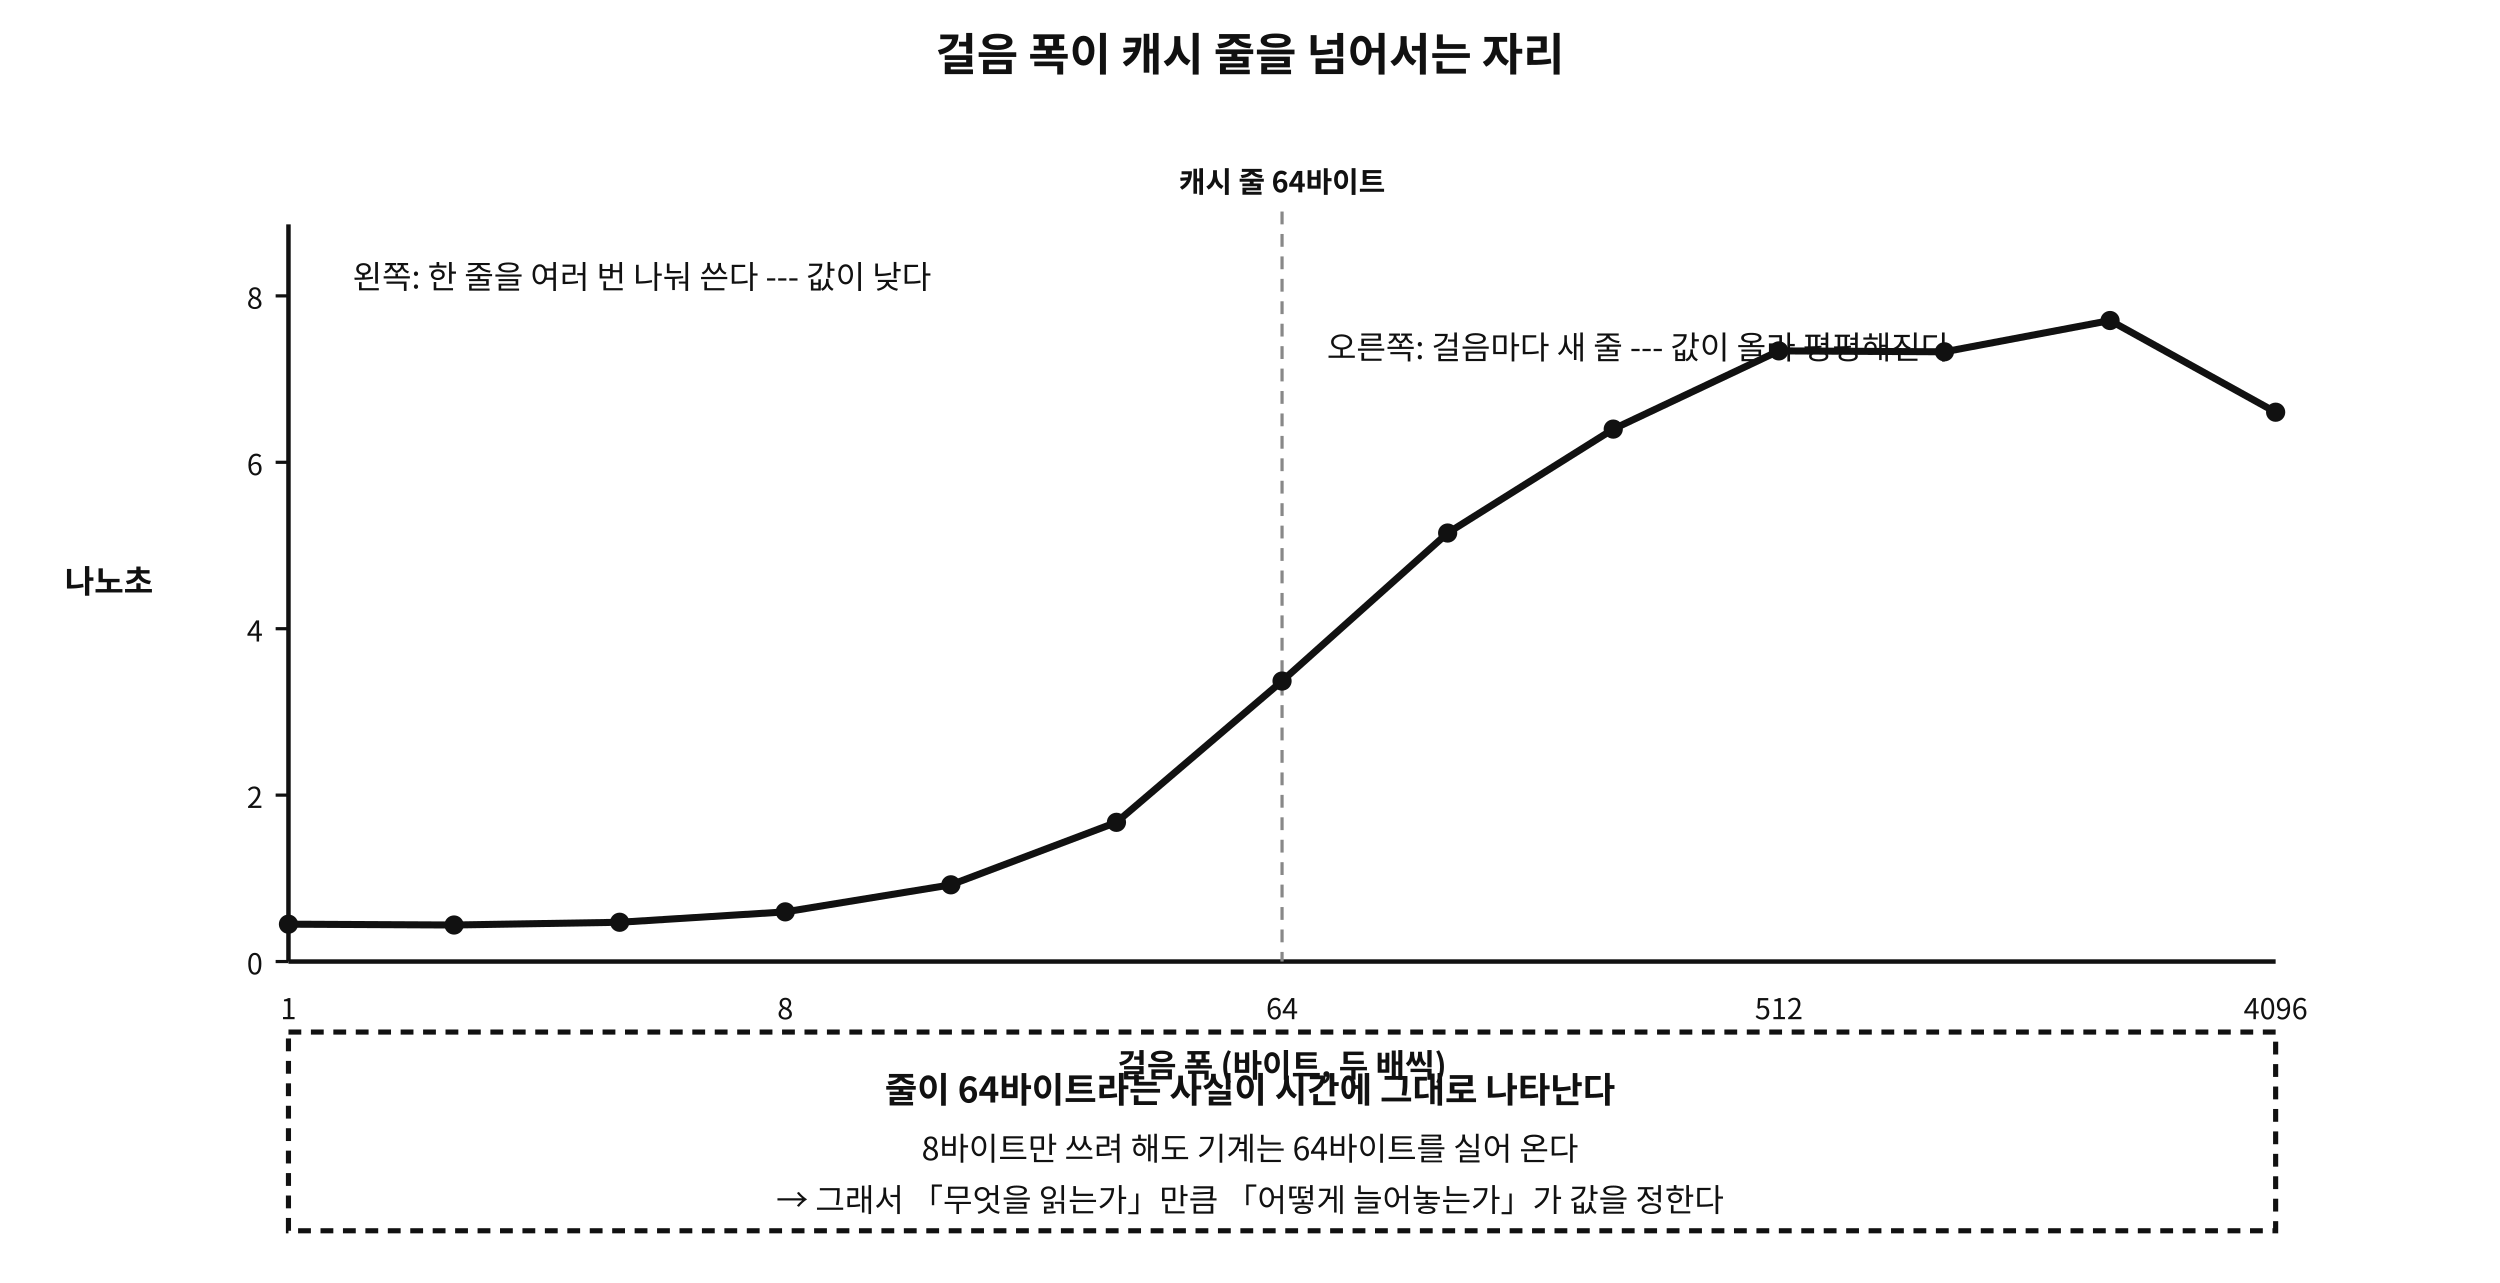
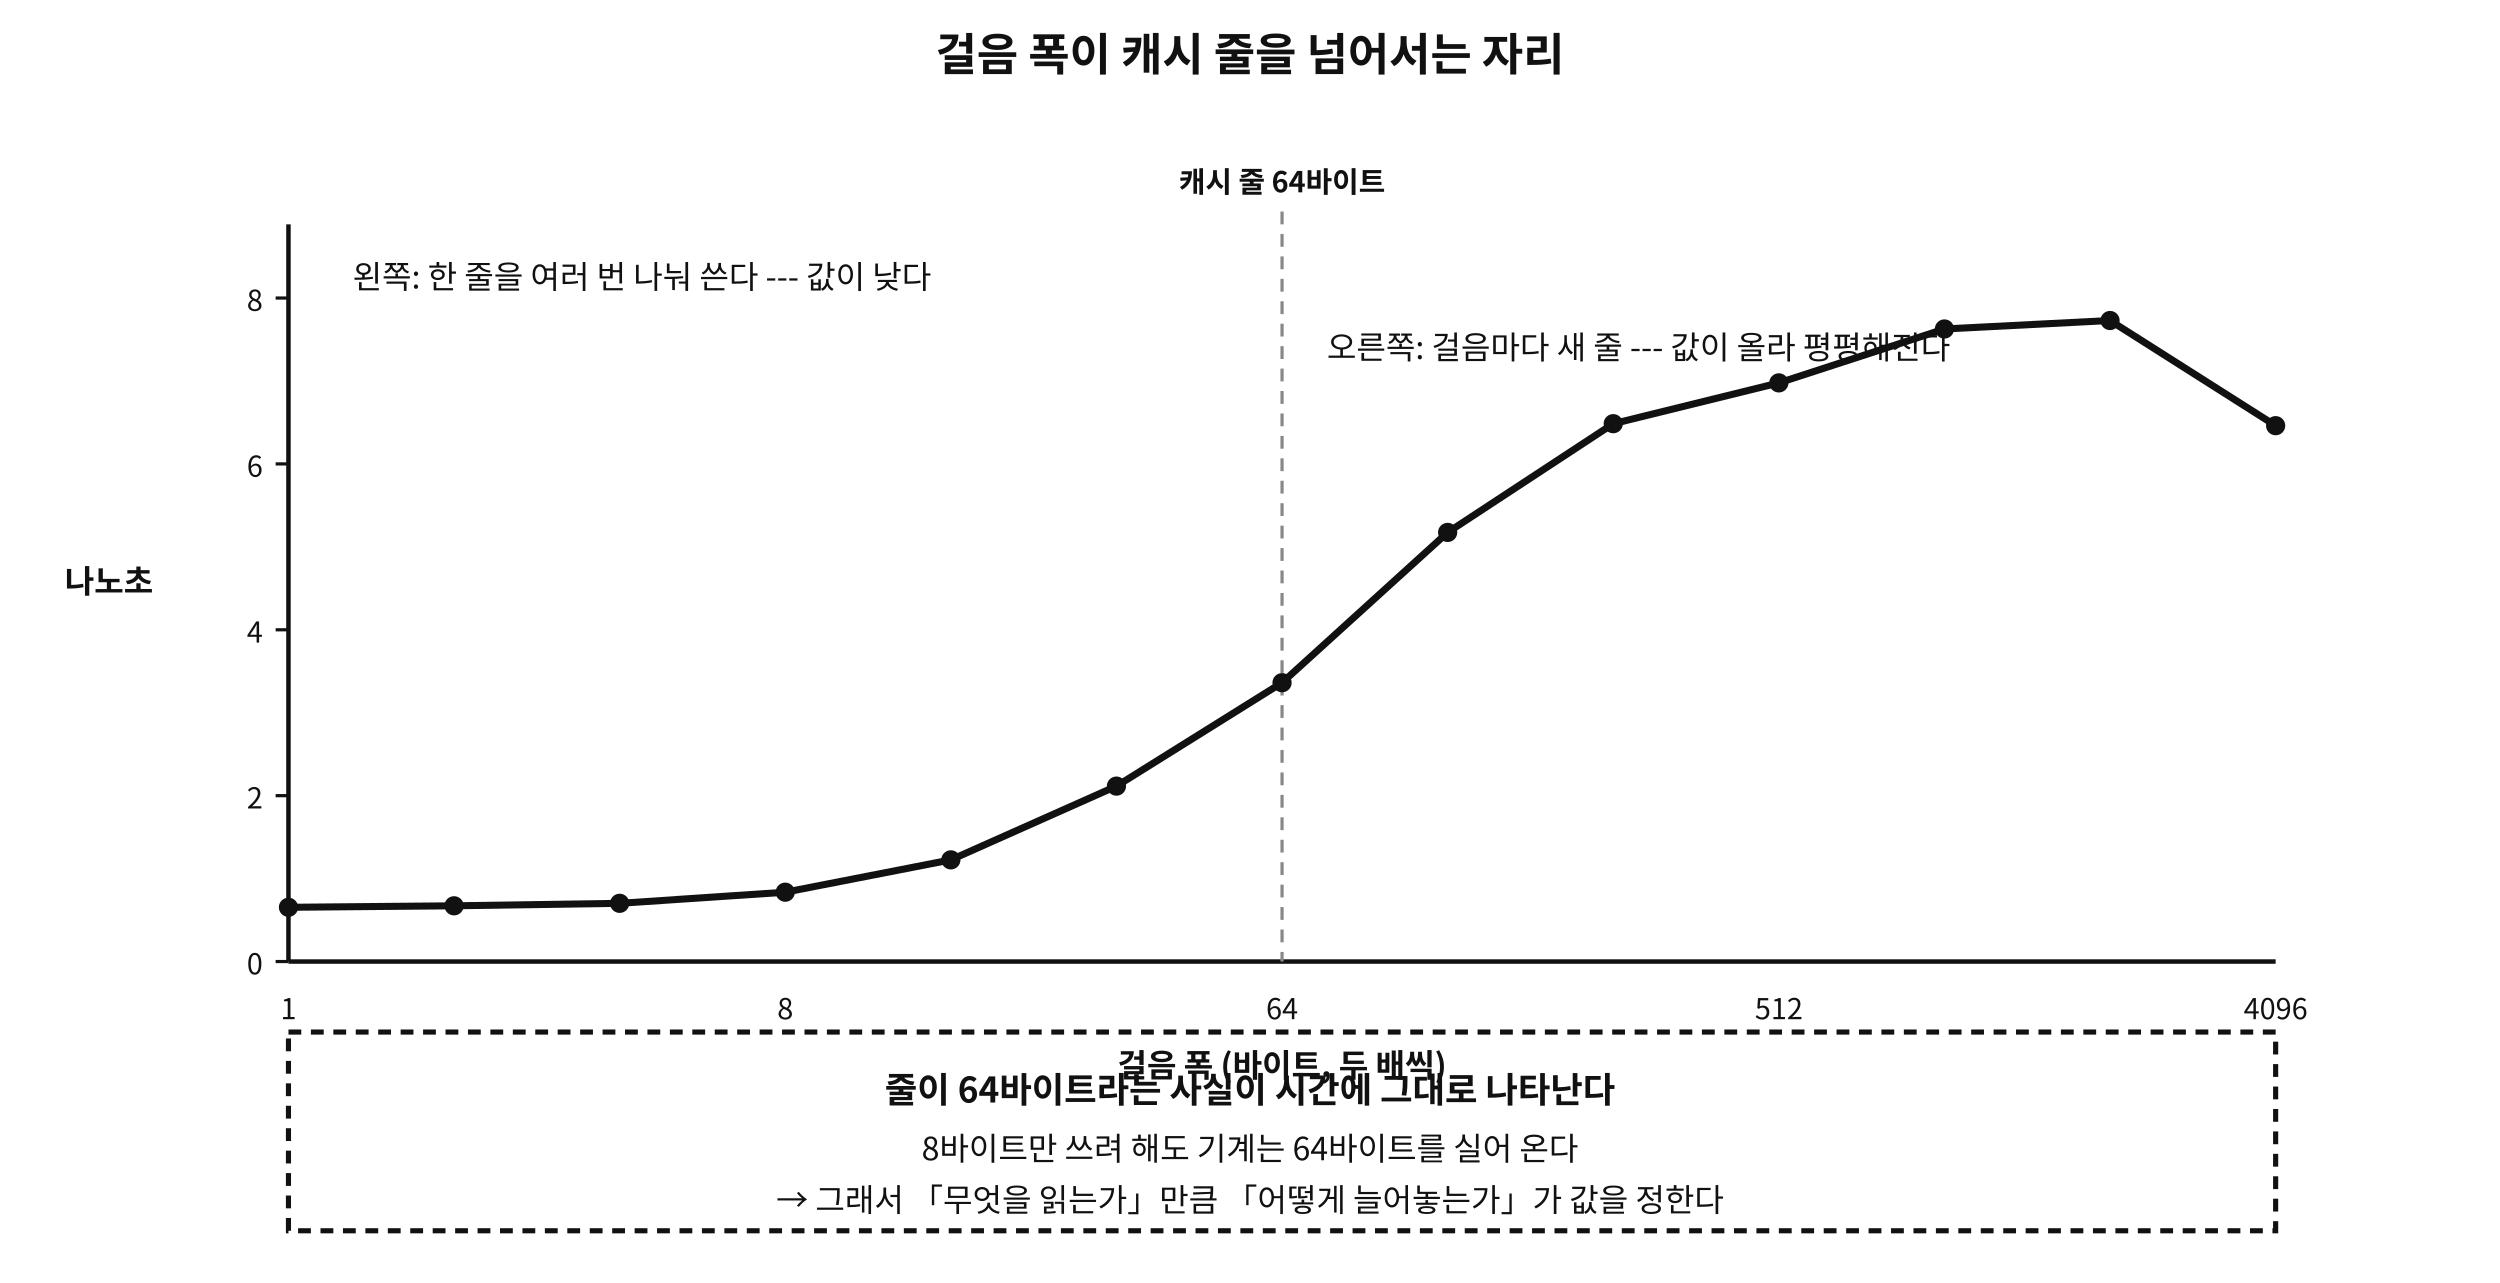
<svg xmlns="http://www.w3.org/2000/svg" viewBox="0 0 780 400" width="780" height="400" font-family="Noto Sans CJK KR, Noto Sans, sans-serif">
  <rect width="780" height="400" fill="none" />
  <defs>
    <marker id="a" viewBox="0 0 10 10" refX="9" refY="5" markerWidth="7" markerHeight="7" orient="auto-start-reverse">
      <path d="M0,0 L10,5 L0,10 z" fill="#111" />
    </marker>
    <pattern id="hatch" width="6" height="6" patternUnits="userSpaceOnUse" patternTransform="rotate(45)">
      <line x1="0" y1="0" x2="0" y2="6" stroke="#111" stroke-width="1" opacity="0.35" />
    </pattern>
  </defs>
  <text x="390.0" y="22" font-size="14" font-weight="bold" text-anchor="middle" fill="#111">걸음 폭이 캐시 줄을 넘어서는 자리</text>
  <line x1="90" y1="300" x2="710" y2="300" stroke="#111" stroke-width="1.4" />
  <line x1="90" y1="70" x2="90" y2="300" stroke="#111" stroke-width="1.4" />
  <line x1="86" y1="300.0" x2="90" y2="300.0" stroke="#111" stroke-width="1" />
  <text x="82" y="304.0" font-size="9" font-weight="normal" text-anchor="end" fill="#111">0</text>
-   <line x1="86" y1="248.079" x2="90" y2="248.079" stroke="#111" stroke-width="1" />
-   <text x="82" y="252.079" font-size="9" font-weight="normal" text-anchor="end" fill="#111">2</text>
-   <line x1="86" y1="196.158" x2="90" y2="196.158" stroke="#111" stroke-width="1" />
-   <text x="82" y="200.158" font-size="9" font-weight="normal" text-anchor="end" fill="#111">4</text>
-   <line x1="86" y1="144.237" x2="90" y2="144.237" stroke="#111" stroke-width="1" />
-   <text x="82" y="148.237" font-size="9" font-weight="normal" text-anchor="end" fill="#111">6</text>
-   <line x1="86" y1="92.316" x2="90" y2="92.316" stroke="#111" stroke-width="1" />
-   <text x="82" y="96.316" font-size="9" font-weight="normal" text-anchor="end" fill="#111">8</text>
+   <line x1="86" y1="248.247" x2="90" y2="248.247" stroke="#111" stroke-width="1" />
+   <text x="82" y="252.247" font-size="9" font-weight="normal" text-anchor="end" fill="#111">2</text>
+   <line x1="86" y1="196.494" x2="90" y2="196.494" stroke="#111" stroke-width="1" />
+   <text x="82" y="200.494" font-size="9" font-weight="normal" text-anchor="end" fill="#111">4</text>
+   <line x1="86" y1="144.741" x2="90" y2="144.741" stroke="#111" stroke-width="1" />
+   <text x="82" y="148.741" font-size="9" font-weight="normal" text-anchor="end" fill="#111">6</text>
+   <line x1="86" y1="92.987" x2="90" y2="92.987" stroke="#111" stroke-width="1" />
+   <text x="82" y="96.987" font-size="9" font-weight="normal" text-anchor="end" fill="#111">8</text>
  <text x="34" y="185.0" font-size="10" font-weight="bold" text-anchor="middle" fill="#111">나노초</text>
  <text x="400.0" y="336" font-size="10" font-weight="bold" text-anchor="middle" fill="#111">걸음 폭 (바이트, 두 배씩)</text>
  <line x1="400.0" y1="66" x2="400.0" y2="300" stroke="#888" stroke-width="1" stroke-dasharray="4 3" />
  <text x="400.0" y="60" font-size="9" font-weight="bold" text-anchor="middle" fill="#111">캐시 줄 64바이트</text>
-   <polyline points="90.0,288.344 141.667,288.603 193.333,287.747 245.0,284.502 296.667,276.064 348.333,256.568 400.0,212.487 451.667,166.303 503.333,133.879 555.0,109.476 606.667,109.761 658.333,100 710.0,128.609" fill="none" stroke="#111" stroke-width="2.2" />
-   <circle cx="90.0" cy="288.344" r="3" fill="#111" />
+   <polyline points="90.0,283.077 141.667,282.611 193.333,281.835 245.0,278.367 296.667,268.275 348.333,245.271 400.0,213.003 451.667,166.115 503.333,132.19 555.0,119.459 606.667,102.639 658.333,100 710.0,132.811" fill="none" stroke="#111" stroke-width="2.2" />
+   <circle cx="90.0" cy="283.077" r="3" fill="#111" />
  <text x="90.0" y="318" font-size="9" font-weight="normal" text-anchor="middle" fill="#111">1</text>
-   <circle cx="141.667" cy="288.603" r="3" fill="#111" />
-   <circle cx="193.333" cy="287.747" r="3" fill="#111" />
-   <circle cx="245.0" cy="284.502" r="3" fill="#111" />
+   <circle cx="141.667" cy="282.611" r="3" fill="#111" />
+   <circle cx="193.333" cy="281.835" r="3" fill="#111" />
+   <circle cx="245.0" cy="278.367" r="3" fill="#111" />
  <text x="245.0" y="318" font-size="9" font-weight="normal" text-anchor="middle" fill="#111">8</text>
-   <circle cx="296.667" cy="276.064" r="3" fill="#111" />
-   <circle cx="348.333" cy="256.568" r="3" fill="#111" />
-   <circle cx="400.0" cy="212.487" r="3" fill="#111" />
+   <circle cx="296.667" cy="268.275" r="3" fill="#111" />
+   <circle cx="348.333" cy="245.271" r="3" fill="#111" />
+   <circle cx="400.0" cy="213.003" r="3" fill="#111" />
  <text x="400.0" y="318" font-size="9" font-weight="normal" text-anchor="middle" fill="#111">64</text>
-   <circle cx="451.667" cy="166.303" r="3" fill="#111" />
-   <circle cx="503.333" cy="133.879" r="3" fill="#111" />
-   <circle cx="555.0" cy="109.476" r="3" fill="#111" />
+   <circle cx="451.667" cy="166.115" r="3" fill="#111" />
+   <circle cx="503.333" cy="132.19" r="3" fill="#111" />
+   <circle cx="555.0" cy="119.459" r="3" fill="#111" />
  <text x="555.0" y="318" font-size="9" font-weight="normal" text-anchor="middle" fill="#111">512</text>
-   <circle cx="606.667" cy="109.761" r="3" fill="#111" />
+   <circle cx="606.667" cy="102.639" r="3" fill="#111" />
  <circle cx="658.333" cy="100" r="3" fill="#111" />
-   <circle cx="710.0" cy="128.609" r="3" fill="#111" />
+   <circle cx="710.0" cy="132.811" r="3" fill="#111" />
  <text x="710.0" y="318" font-size="9" font-weight="normal" text-anchor="middle" fill="#111">4096</text>
  <text x="110" y="90" font-size="10" font-weight="normal" text-anchor="start" fill="#111">왼쪽: 한 줄을 여러 번 나눠 쓴다 --- 값이 낮다</text>
  <text x="414.0" y="112" font-size="10" font-weight="normal" text-anchor="start" fill="#111">오른쪽: 걸음마다 새 줄 --- 값이 올라 평평해진다</text>
  <rect x="90" y="322" width="620" height="62" fill="none" stroke="#111" stroke-width="1.6" stroke-dasharray="4 3" />
  <text x="390.0" y="344" font-size="11" font-weight="bold" text-anchor="middle" fill="#111">줄이 64바이트라는 사실이 시간에 그대로 나타난다</text>
  <text x="390.0" y="362" font-size="10" font-weight="normal" text-anchor="middle" fill="#111">8바이트만 쓰려 해도 기계는 64바이트를 실어 온다</text>
  <text x="390.0" y="378" font-size="10" font-weight="normal" text-anchor="middle" fill="#111">→ 그래서 「무엇을 읽는가」만큼 「어떻게 늘어놓는가」가 값을 정한다</text>
</svg>
